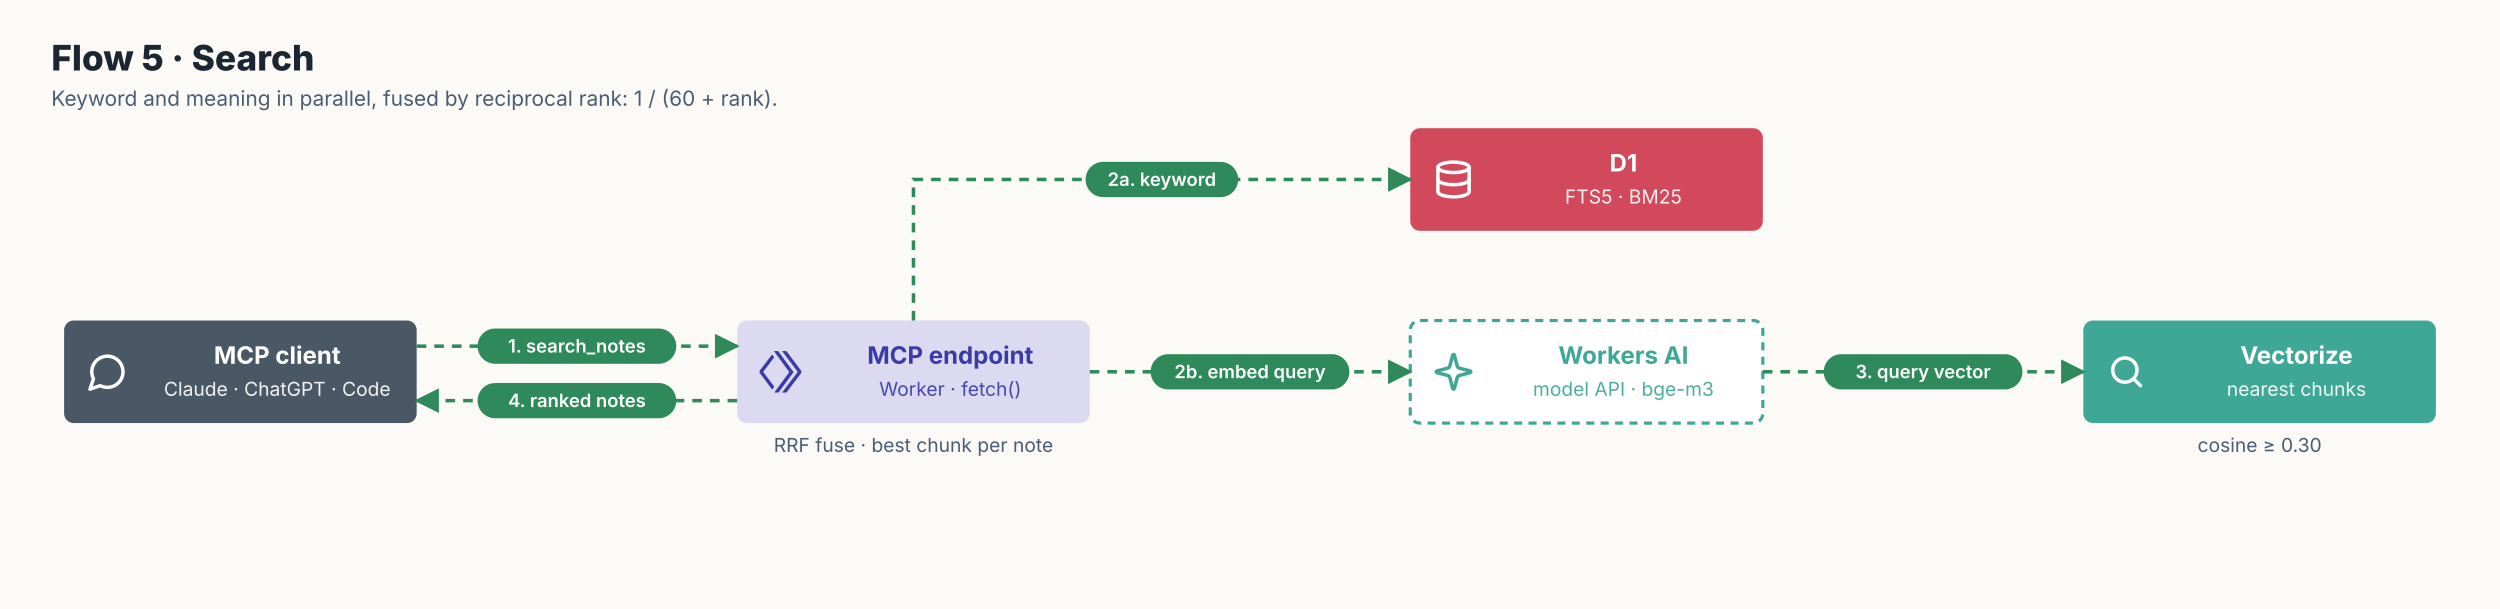
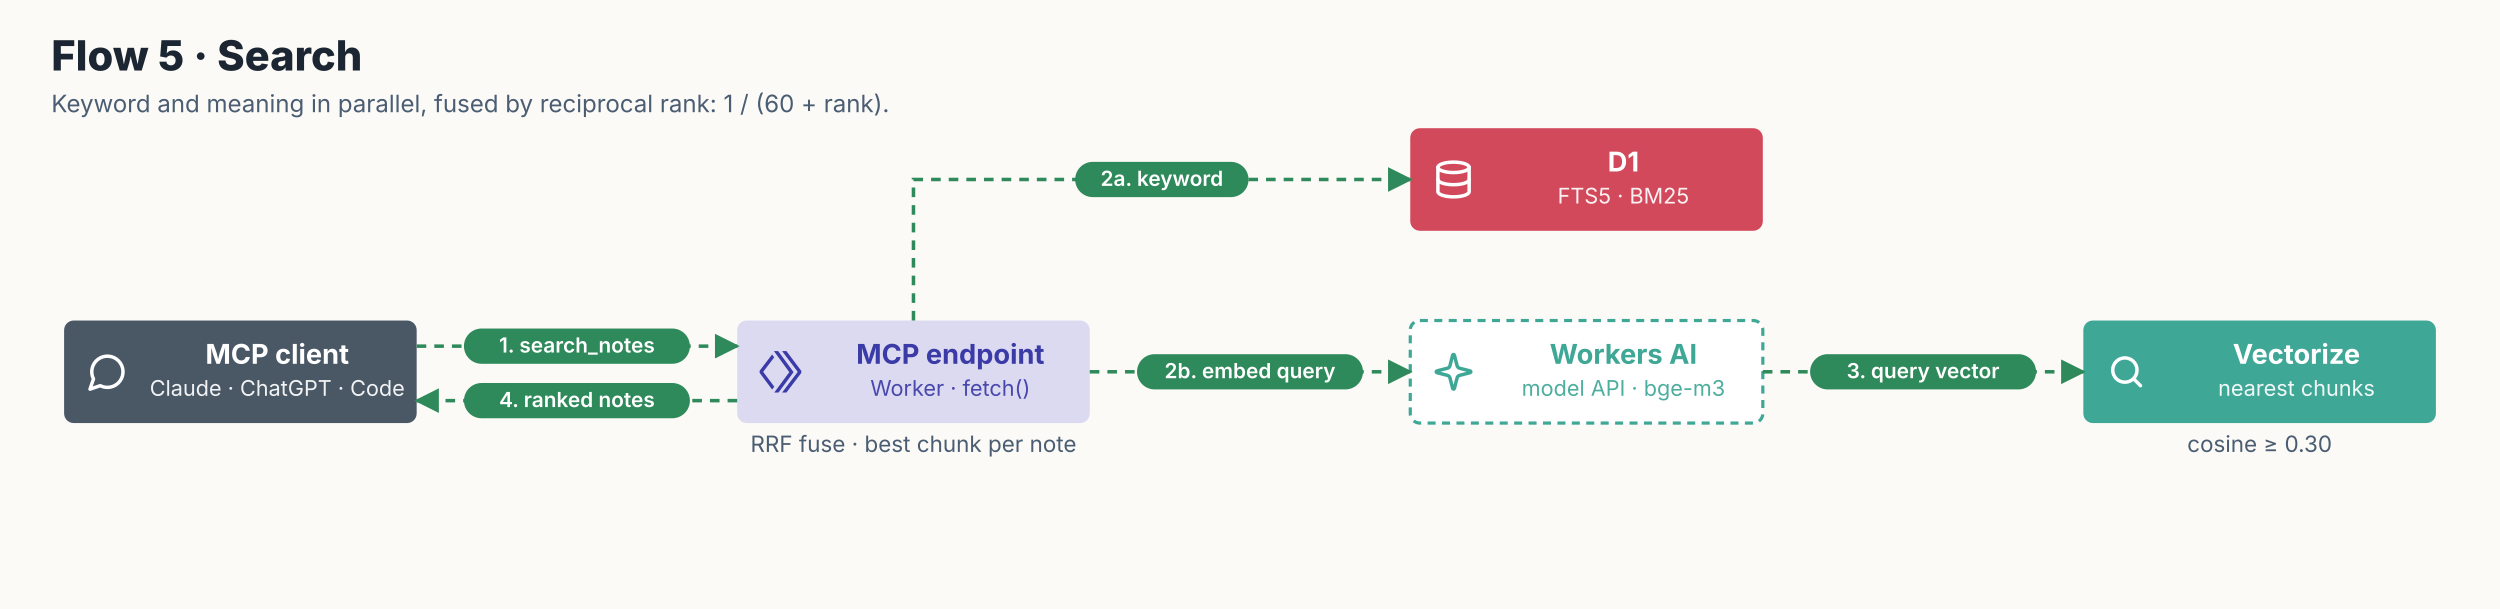
<svg xmlns="http://www.w3.org/2000/svg" viewBox="0 0 1560 380" width="1560" height="380" font-family="Onest, Inter, system-ui, sans-serif">
  <defs>
    <marker id="m" viewBox="0 0 10 10" refX="9" refY="5" markerWidth="8" markerHeight="8" orient="auto-start-reverse">
      <path d="M0,0 L10,5 L0,10 z" fill="#677A8E" />
    </marker>
    <marker id="m-auth" viewBox="0 0 10 10" refX="9" refY="5" markerWidth="7" markerHeight="7" orient="auto-start-reverse">
      <path d="M0,0 L10,5 L0,10 z" fill="#677A8E" />
    </marker>
    <marker id="m-write" viewBox="0 0 10 10" refX="9" refY="5" markerWidth="7" markerHeight="7" orient="auto-start-reverse">
      <path d="M0,0 L10,5 L0,10 z" fill="#5B5BD6" />
    </marker>
    <marker id="m-index" viewBox="0 0 10 10" refX="9" refY="5" markerWidth="7" markerHeight="7" orient="auto-start-reverse">
      <path d="M0,0 L10,5 L0,10 z" fill="#E08A3C" />
    </marker>
    <marker id="m-read" viewBox="0 0 10 10" refX="9" refY="5" markerWidth="7" markerHeight="7" orient="auto-start-reverse">
      <path d="M0,0 L10,5 L0,10 z" fill="#2F8A5B" />
    </marker>
    <marker id="m-fail" viewBox="0 0 10 10" refX="9" refY="5" markerWidth="7" markerHeight="7" orient="auto-start-reverse">
      <path d="M0,0 L10,5 L0,10 z" fill="#D1495B" />
    </marker>
    <marker id="ms" viewBox="0 0 10 10" refX="9" refY="5" markerWidth="8" markerHeight="8" orient="auto-start-reverse">
      <path d="M0,0 L10,5 L0,10 z" fill="#677A8E" />
    </marker>
-     <style>.t{fill:#fff;font-size:15px;font-weight:700}.s{fill:#fff;font-size:12px;opacity:.92}.c{fill:#4A5D72;font-size:12px}
- .a{fill:none;stroke:#677A8E;stroke-width:1.6;stroke-dasharray:6 5}.p{fill:#fff;font-size:11.5px;font-weight:600}
- .h{fill:#1B2632;font-size:22px;font-weight:800}.hs{fill:#4A5D72;font-size:13px}.g{fill:none;stroke:#E6D5C1;stroke-width:1.5;stroke-dasharray:2 4}.gl{fill:#8C6A43;font-size:12px;font-weight:600}.lg{fill:#1B2632;font-size:13px;font-weight:600}.ft{font-size:12px;font-weight:700;letter-spacing:.06em}</style>
+     <style>.t{fill:#fff;font-size:17px;font-weight:700}.s{fill:#fff;font-size:13.5px;opacity:.92}.c{fill:#4A5D72;font-size:14px}
+ .a{fill:none;stroke:#677A8E;stroke-width:1.6;stroke-dasharray:6 5}.p{fill:#fff;font-size:13px;font-weight:600}
+ .h{fill:#1B2632;font-size:26px;font-weight:800}.hs{fill:#4A5D72;font-size:15px}.g{fill:none;stroke:#E6D5C1;stroke-width:1.5;stroke-dasharray:2 4}.gl{fill:#8C6A43;font-size:13.5px;font-weight:600}.lg{fill:#1B2632;font-size:13px;font-weight:600}.ft{font-size:12px;font-weight:700;letter-spacing:.06em}</style>
  </defs>
  <rect width="100%" height="100%" fill="#FCFAF7" />
  <text x="32" y="44" class="h">Flow 5 · Search</text>
-   <text x="32" y="66" class="hs">Keyword and meaning in parallel, fused by reciprocal rank: 1 / (60 + rank).</text>
+   <text x="32" y="70" class="hs">Keyword and meaning in parallel, fused by reciprocal rank: 1 / (60 + rank).</text>
  <rect x="40" y="200" width="220" height="64" rx="6" fill="#4A5866" />
  <g transform="translate(54,219) scale(1.083333)" fill="none" stroke="#fff" stroke-width="2" stroke-linecap="round" stroke-linejoin="round">
    <path d="M7.9 20A9 9 0 1 0 4 16.1L2 22z" />
  </g>
  <text x="173.0" y="227" text-anchor="middle" class="t" style="fill:#fff">MCP client</text>
  <text x="173.0" y="247" text-anchor="middle" class="s" style="fill:#fff">Claude · ChatGPT · Code</text>
  <rect x="460" y="200" width="220" height="64" rx="6" fill="#5B5BD6" fill-opacity="0.2" />
  <path transform="translate(474,219) scale(1.083333)" d="m8.213.063 8.879 12.136-8.67 11.739h2.476l8.665-11.735-8.89-12.14Zm4.728 0 9.02 11.992-9.018 11.883h2.496L24 12.656v-1.199L15.434.063ZM7.178 2.02.01 11.398l-.01 1.2 7.203 9.644 1.238-1.676-6.396-8.556 6.361-8.313Z" fill="#3B3BA8" />
  <text x="593.0" y="227" text-anchor="middle" class="t" style="fill:#3B3BA8">MCP endpoint</text>
  <text x="593.0" y="247" text-anchor="middle" class="s" style="fill:#3B3BA8">Worker · fetch()</text>
  <text x="570.0" y="282" text-anchor="middle" class="c">RRF fuse · best chunk per note</text>
  <rect x="880" y="80" width="220" height="64" rx="6" fill="#D1495B" />
  <g transform="translate(894,99) scale(1.083333)" fill="none" stroke="#fff" stroke-width="2" stroke-linecap="round" stroke-linejoin="round">
    <ellipse cx="12" cy="5" rx="9" ry="3" />
    <path d="M3 5v14a9 3 0 0 0 18 0V5" />
    <path d="M3 12a9 3 0 0 0 18 0" />
  </g>
  <text x="1013.0" y="107" text-anchor="middle" class="t" style="fill:#fff">D1</text>
  <text x="1013.0" y="127" text-anchor="middle" class="s" style="fill:#fff">FTS5 · BM25</text>
  <rect x="880" y="200" width="220" height="64" rx="6" fill="#fff" stroke="#3FA796" stroke-width="2" stroke-dasharray="5 4" />
  <g transform="translate(894,219) scale(1.083333)" fill="none" stroke="#3FA796" stroke-width="2" stroke-linecap="round" stroke-linejoin="round">
    <path d="M9.94 15.5A2 2 0 0 0 8.5 14.06l-6.14-1.58a.5.5 0 0 1 0-.96L8.5 9.94A2 2 0 0 0 9.94 8.5l1.58-6.14a.5.5 0 0 1 .96 0L14.06 8.5a2 2 0 0 0 1.44 1.44l6.14 1.58a.5.5 0 0 1 0 .96l-6.14 1.58a2 2 0 0 0-1.44 1.44l-1.58 6.14a.5.5 0 0 1-.96 0z" />
  </g>
  <text x="1013.0" y="227" text-anchor="middle" class="t" style="fill:#3FA796">Workers AI</text>
  <text x="1013.0" y="247" text-anchor="middle" class="s" style="fill:#3FA796">model API · bge-m3</text>
  <rect x="1300" y="200" width="220" height="64" rx="6" fill="#3FA796" />
  <g transform="translate(1314,219) scale(1.083333)" fill="none" stroke="#fff" stroke-width="2" stroke-linecap="round" stroke-linejoin="round">
    <circle cx="11" cy="11" r="7" />
    <path d="m20 20-3.5-3.5" />
  </g>
  <text x="1433.0" y="227" text-anchor="middle" class="t" style="fill:#fff">Vectorize</text>
  <text x="1433.0" y="247" text-anchor="middle" class="s" style="fill:#fff">nearest chunks</text>
  <text x="1410.0" y="282" text-anchor="middle" class="c">cosine ≥ 0.30</text>
  <path d="M260,216 L460,216" class="a" style="stroke:#2F8A5B;stroke-width:2.2" marker-end="url(#m-read)" />
-   <rect x="298.0" y="205.0" width="124.0" height="22" rx="11" fill="#2F8A5B" />
+   <rect x="289.5" y="205.0" width="141.0" height="22" rx="11" fill="#2F8A5B" />
  <text x="360.0" y="220.0" text-anchor="middle" class="p">1. search_notes</text>
  <path d="M570,200 L570,112 L880,112" class="a" style="stroke:#2F8A5B;stroke-width:2.2" marker-end="url(#m-read)" />
-   <rect x="677.4" y="101.0" width="95.2" height="22" rx="11" fill="#2F8A5B" />
+   <rect x="670.9" y="101.0" width="108.2" height="22" rx="11" fill="#2F8A5B" />
  <text x="725.0" y="116.0" text-anchor="middle" class="p">2a. keyword</text>
  <path d="M680,232 L880,232" class="a" style="stroke:#2F8A5B;stroke-width:2.2" marker-end="url(#m-read)" />
-   <rect x="718.0" y="221.0" width="124.0" height="22" rx="11" fill="#2F8A5B" />
+   <rect x="709.5" y="221.0" width="141.0" height="22" rx="11" fill="#2F8A5B" />
  <text x="780.0" y="236.0" text-anchor="middle" class="p">2b. embed query</text>
  <path d="M1100,232 L1300,232" class="a" style="stroke:#2F8A5B;stroke-width:2.2" marker-end="url(#m-read)" />
-   <rect x="1138.0" y="221.0" width="124.0" height="22" rx="11" fill="#2F8A5B" />
+   <rect x="1129.5" y="221.0" width="141.0" height="22" rx="11" fill="#2F8A5B" />
  <text x="1200.0" y="236.0" text-anchor="middle" class="p">3. query vector</text>
  <path d="M460,250 L260,250" class="a" style="stroke:#2F8A5B;stroke-width:2.2" marker-end="url(#m-read)" />
-   <rect x="298.0" y="239.0" width="124.0" height="22" rx="11" fill="#2F8A5B" />
+   <rect x="289.5" y="239.0" width="141.0" height="22" rx="11" fill="#2F8A5B" />
  <text x="360.0" y="254.0" text-anchor="middle" class="p">4. ranked notes</text>
</svg>
